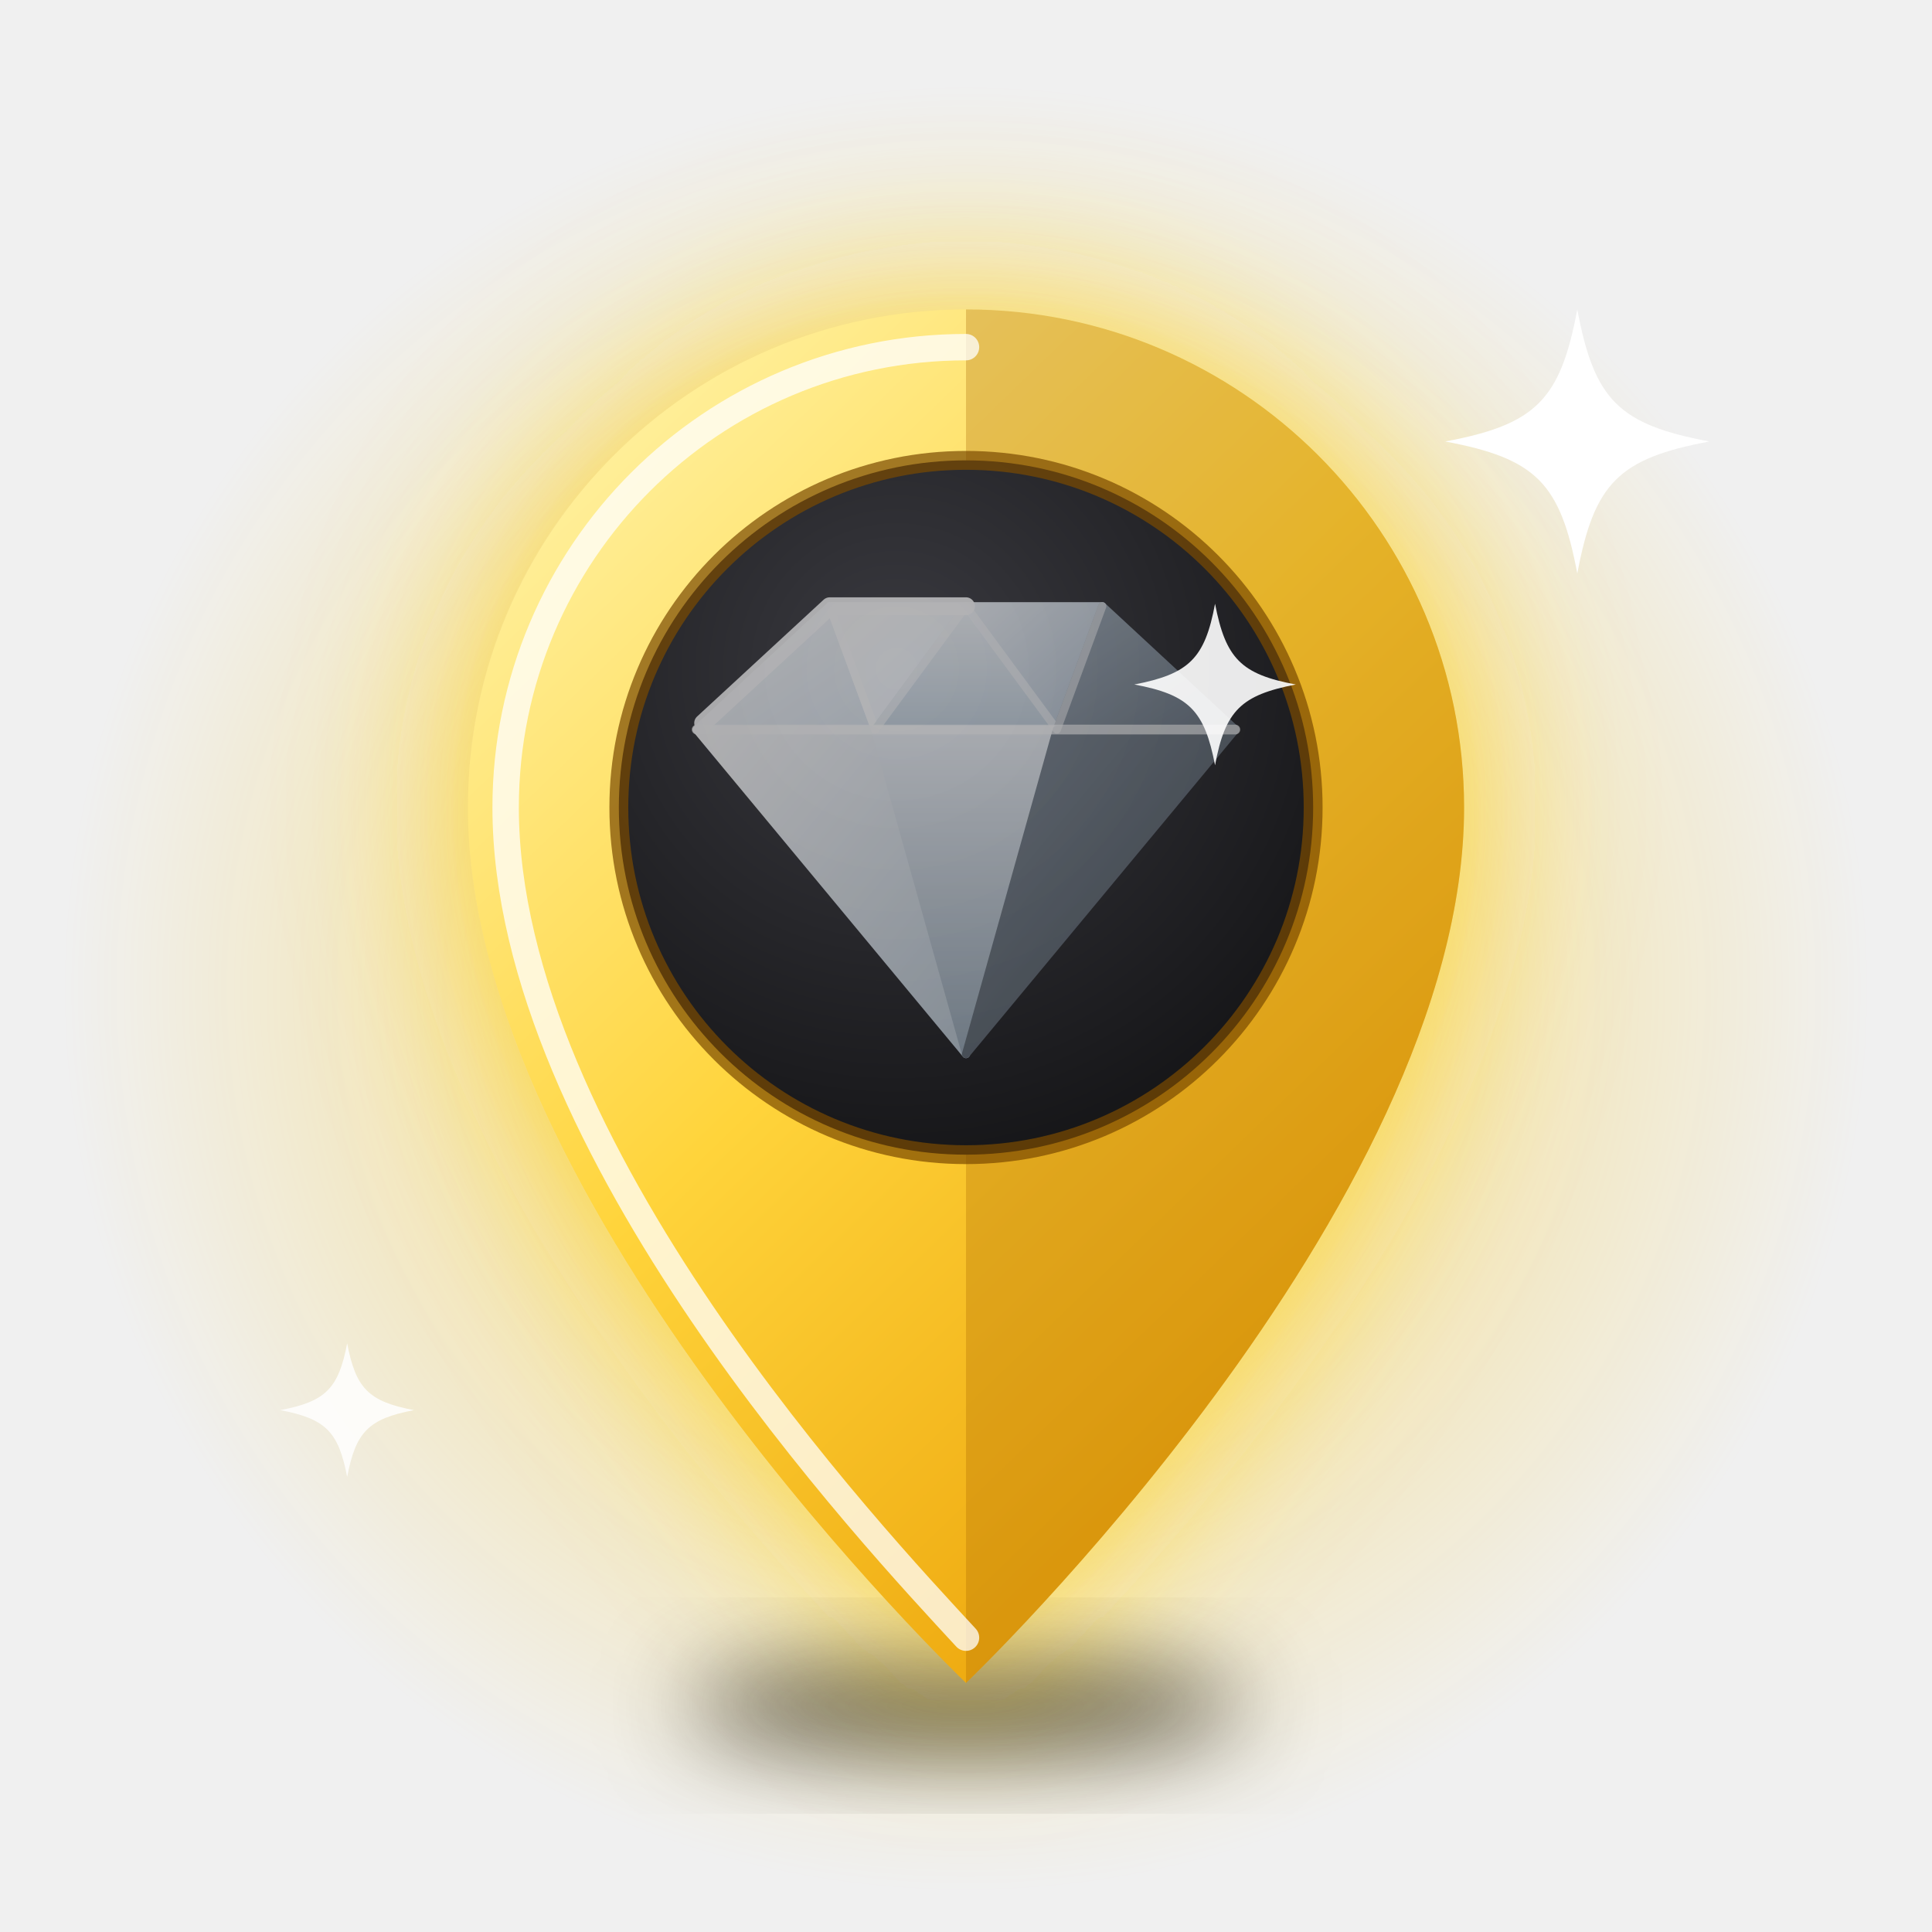
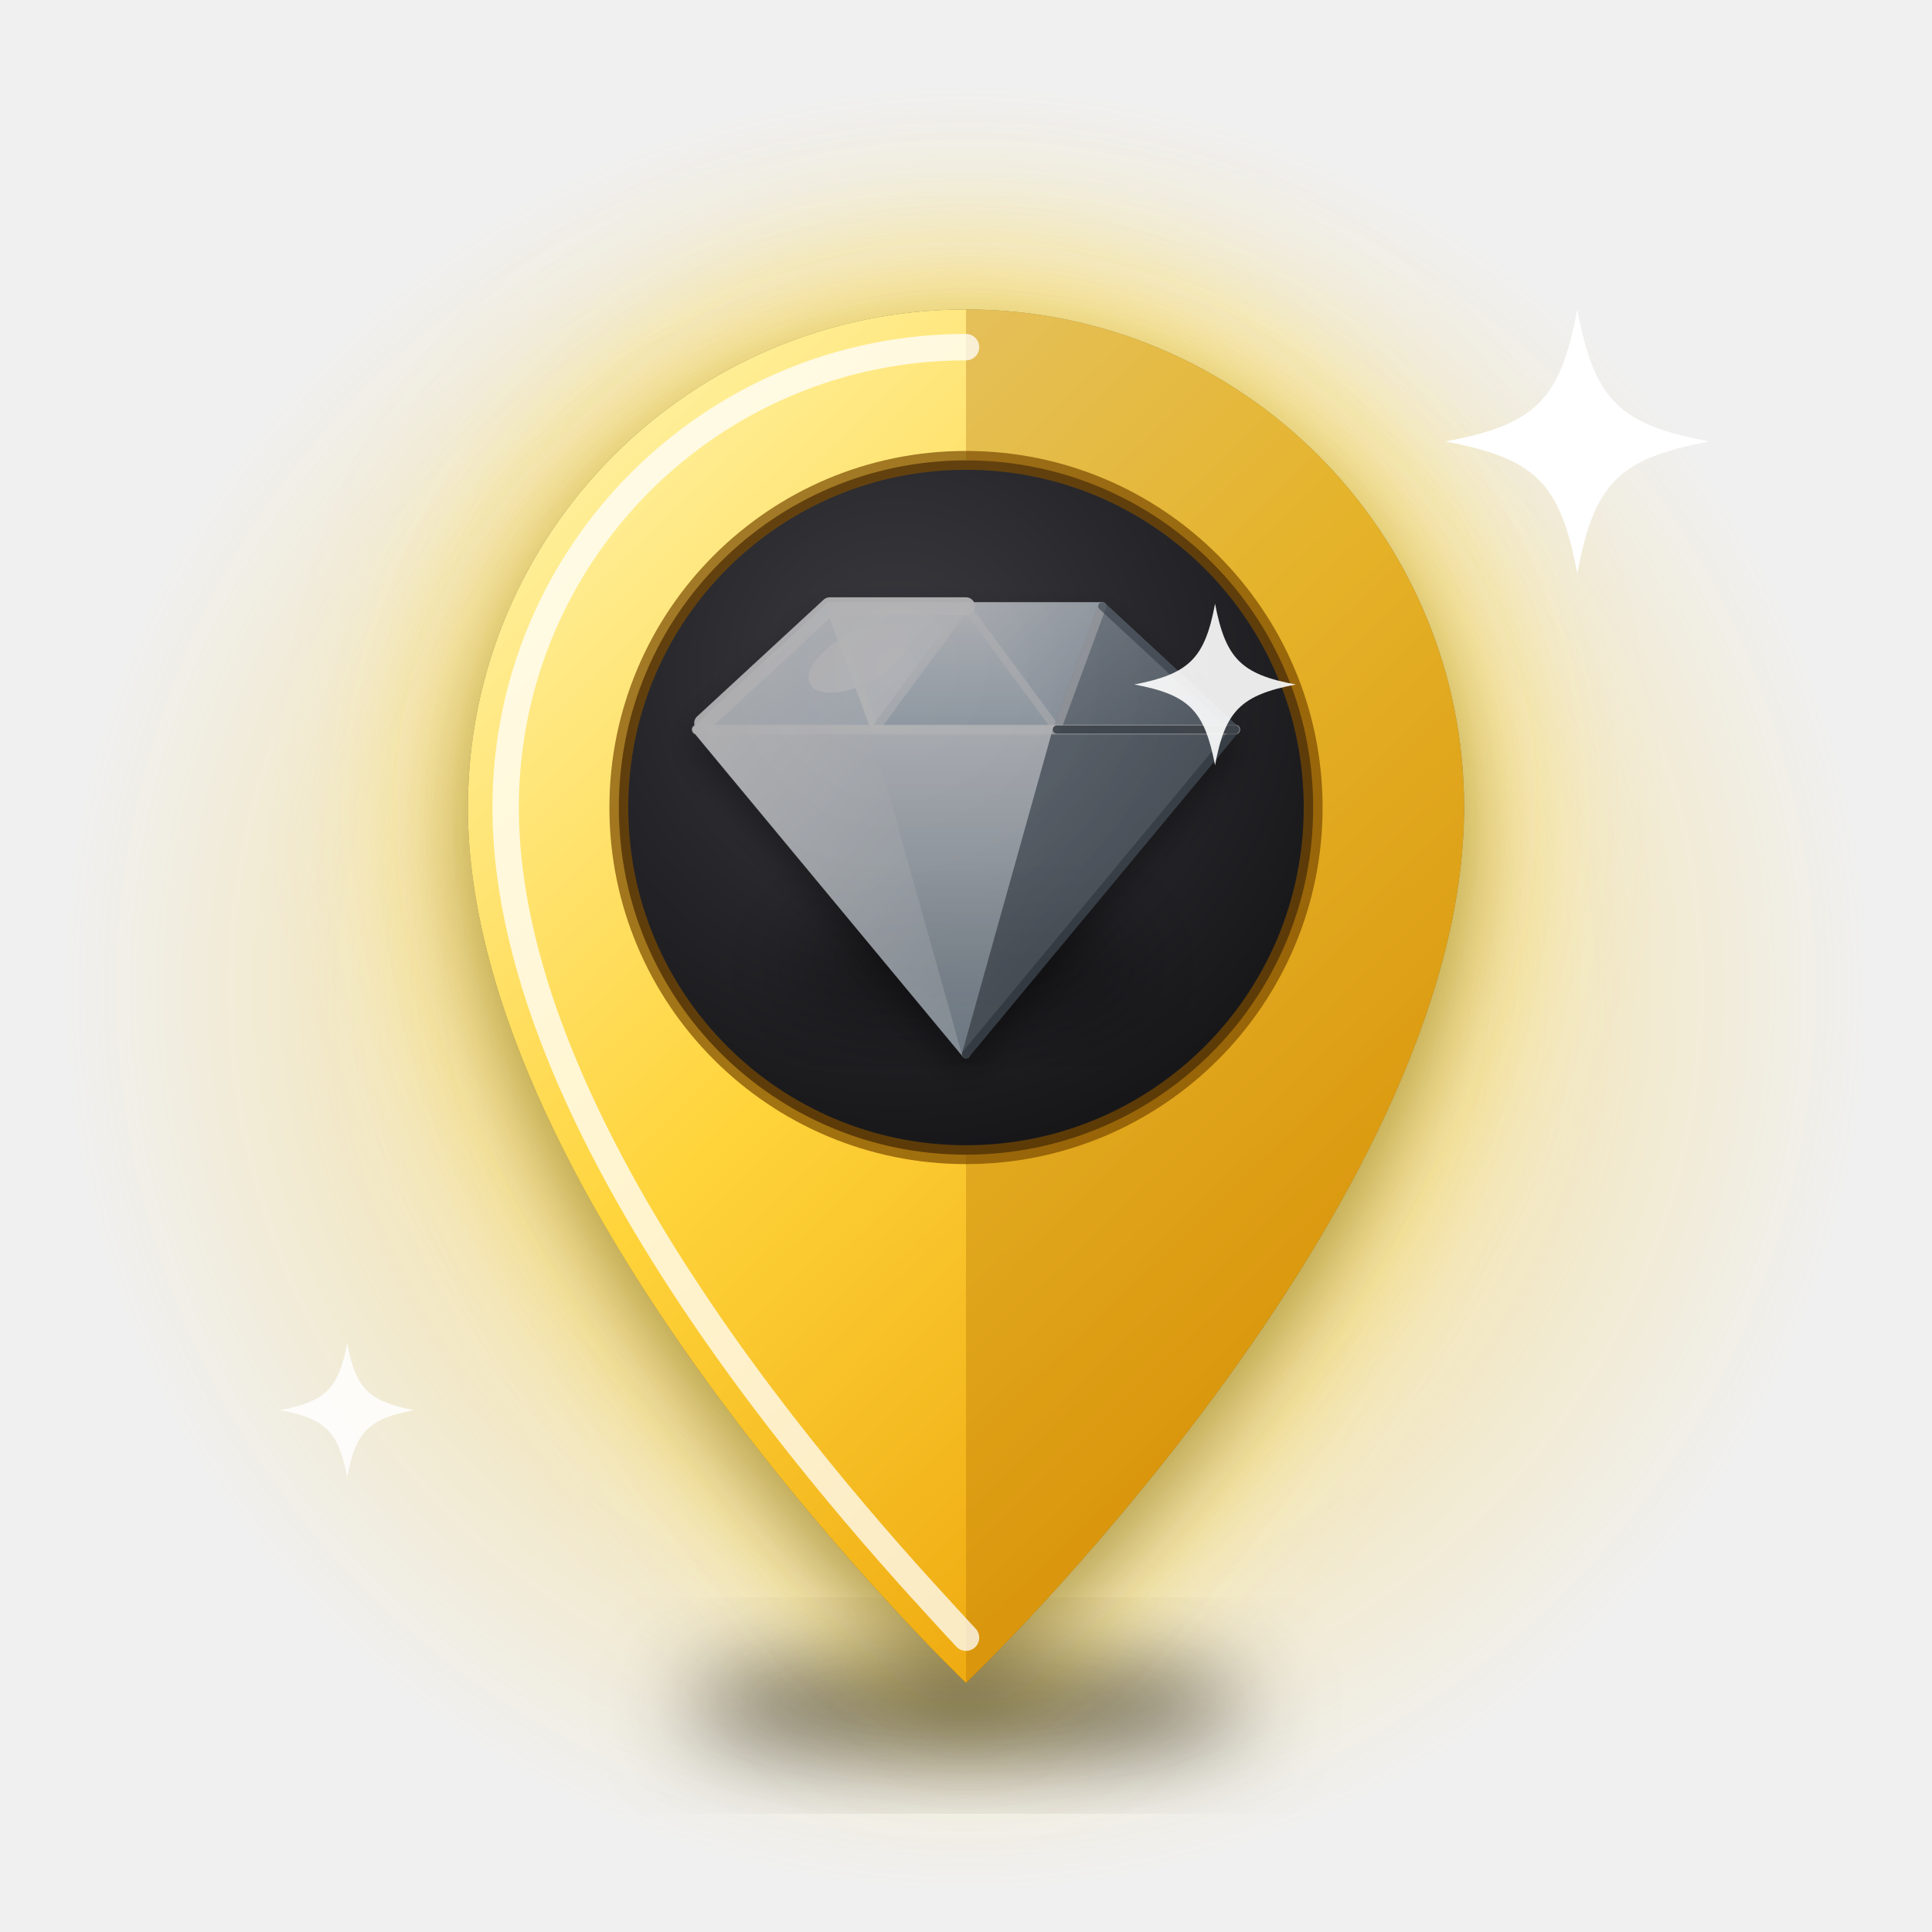
<svg xmlns="http://www.w3.org/2000/svg" viewBox="0 0 512 512" role="img" aria-label="The Zone">
  <defs>
    <linearGradient id="bg" x1=".1" y1="0" x2=".9" y2="1">
      <stop offset="0" stop-color="#4a4a50" />
      <stop offset=".5" stop-color="#26262a" />
      <stop offset="1" stop-color="#0c0c0d" />
    </linearGradient>
    <radialGradient id="glow" cx=".3" cy=".18" r=".7">
      <stop offset="0" stop-color="#fff" stop-opacity=".22" />
      <stop offset=".6" stop-color="#fff" stop-opacity="0" />
    </radialGradient>
    <linearGradient id="rim" x1="0" y1="0" x2="0" y2="1">
      <stop offset="0" stop-color="#fff" stop-opacity=".35" />
      <stop offset=".35" stop-color="#fff" stop-opacity="0" />
    </linearGradient>
    <radialGradient id="halo" cx=".5" cy=".5" r=".5">
      <stop offset="0" stop-color="#ffe14d" stop-opacity=".7" />
      <stop offset=".45" stop-color="#ffc400" stop-opacity=".3" />
      <stop offset="1" stop-color="#ffc400" stop-opacity="0" />
    </radialGradient>
    <linearGradient id="pin" x1=".15" y1="0" x2=".85" y2="1">
      <stop offset="0" stop-color="#fff3a8" />
      <stop offset=".45" stop-color="#ffd43b" />
      <stop offset="1" stop-color="#e89a00" />
    </linearGradient>
    <radialGradient id="well" cx=".4" cy=".3" r=".8">
      <stop offset="0" stop-color="#3a3a40" />
      <stop offset="1" stop-color="#121214" />
    </radialGradient>
    <linearGradient id="c1" x1="0" y1="0" x2="1" y2="1">
      <stop offset="0" stop-color="#ffffff" />
      <stop offset="1" stop-color="#dce6ef" />
    </linearGradient>
    <linearGradient id="c2" x1="0" y1="0" x2="1" y2="1">
      <stop offset="0" stop-color="#ffffff" />
      <stop offset="1" stop-color="#eef5fb" />
    </linearGradient>
    <linearGradient id="c3" x1="0" y1="0" x2="0" y2="1">
      <stop offset="0" stop-color="#f4f8fb" />
      <stop offset="1" stop-color="#c3d2de" />
    </linearGradient>
    <linearGradient id="c4" x1="0" y1="0" x2="1" y2="1">
      <stop offset="0" stop-color="#eef3f8" />
      <stop offset="1" stop-color="#b3c2d1" />
    </linearGradient>
    <linearGradient id="c5" x1="0" y1="0" x2="1" y2="1">
      <stop offset="0" stop-color="#9aa7b3" />
      <stop offset="1" stop-color="#687481" />
    </linearGradient>
    <linearGradient id="p1" x1="0" y1="0" x2="1" y2="1">
      <stop offset="0" stop-color="#ffffff" />
      <stop offset="1" stop-color="#c3d1dd" />
    </linearGradient>
    <linearGradient id="p2" x1="0" y1="0" x2="0" y2="1">
      <stop offset="0" stop-color="#eef3f8" />
      <stop offset="1" stop-color="#9eafbe" />
    </linearGradient>
    <linearGradient id="p3" x1="0" y1="0" x2="1" y2="1">
      <stop offset="0" stop-color="#7c8894" />
      <stop offset="1" stop-color="#48515a" />
    </linearGradient>
    <filter id="soft" x="-30%" y="-60%" width="160%" height="220%">
      <feGaussianBlur stdDeviation="12" />
    </filter>
    <filter id="shine" x="-40%" y="-40%" width="180%" height="180%">
      <feGaussianBlur stdDeviation="22" />
    </filter>
+     <filter id="drop" x="-60%" y="-60%" width="220%" height="220%">
+       <feDropShadow dx="0" dy="10" stdDeviation="10" flood-color="#000" flood-opacity=".55" />
+     </filter>
  </defs>
  <ellipse cx="256" cy="452" rx="74" ry="13" fill="#000" opacity=".65" filter="url(#soft)" />
  <circle cx="256" cy="262" r="240" fill="url(#halo)" />
  <path d="M256 446C256 446 124 320 124 214A132 132 0 1 1 388 214C388 320 256 446 256 446Z" fill="#ffd21f" opacity=".8" filter="url(#shine)" />
+   <path d="M256 446C256 446 124 320 124 214A132 132 0 1 1 388 214C388 320 256 446 256 446Z" fill="#000" opacity=".5" filter="url(#drop)" />
  <path d="M256 446C256 446 124 320 124 214A132 132 0 1 1 388 214C388 320 256 446 256 446Z" fill="url(#pin)" />
  <path d="M256 82A132 132 0 0 1 388 214C388 320 256 446 256 446Z" fill="#a86400" opacity=".3" />
  <path d="M256 434C232 408 134 304 134 214A122 122 0 0 1 256 92" fill="none" stroke="#fff" stroke-width="7" stroke-linecap="round" opacity=".75" />
  <circle cx="256" cy="214" r="92" fill="url(#well)" />
  <circle cx="256" cy="214" r="92" fill="none" stroke="#7a4a00" stroke-width="5" opacity=".7" />
+   <ellipse cx="256" cy="256" rx="46" ry="12" fill="#000" opacity=".5" filter="url(#soft)" />
  <g transform="translate(256 220)">
    <g>
      <animateTransform attributeName="transform" type="scale" values="1 1;0.08 1;-1 1;-0.08 1;1 1" keyTimes="0;0.25;0.5;0.75;1" dur="3.2s" calcMode="linear" repeatCount="indefinite" />
-       <g transform="scale(.43) translate(-256 -278)" opacity=".62">
+       <g transform="scale(.43) translate(-256 -278)" opacity=".62" filter="url(#drop)">
        <g stroke-linejoin="round" stroke-width="5">
          <path d="M90 216 172 140 200 216Z" fill="url(#c1)" stroke="url(#c1)" />
          <path d="M172 140H256L200 216Z" fill="url(#c2)" stroke="url(#c2)" />
          <path d="M256 140 312 216H200Z" fill="url(#c3)" stroke="url(#c3)" />
          <path d="M256 140H340L312 216Z" fill="url(#c4)" stroke="url(#c4)" />
          <path d="M340 140 422 216H312Z" fill="url(#c5)" stroke="url(#c5)" />
          <path d="M90 216H200L256 416Z" fill="url(#p1)" stroke="url(#p1)" />
          <path d="M200 216H312L256 416Z" fill="url(#p2)" stroke="url(#p2)" />
          <path d="M312 216H422L256 416Z" fill="url(#p3)" stroke="url(#p3)" />
        </g>
-         <g fill="none" stroke="#fff" stroke-linecap="round" stroke-linejoin="round">
-           <path d="M172 140 200 216 256 140 312 216 340 140" stroke-width="5" opacity=".55" />
-           <path d="M90 216H422" stroke-width="6" opacity=".7" />
-           <path d="M94 212 172 140H256" stroke-width="11" opacity=".95" />
+         <g fill="none" stroke-linecap="round" stroke-linejoin="round">
+           <path d="M172 140 200 216 256 140 312 216 340 140" stroke="#fff" stroke-width="5" opacity=".55" />
+           <path d="M90 216H422" stroke="#fff" stroke-width="6" opacity=".7" />
+           <path d="M94 212 172 140H256" stroke="#fff" stroke-width="11" opacity=".95" />
+           <path d="M340 140 422 216 312 216" stroke="#3e4a56" stroke-width="5" opacity=".6" />
+           <path d="M312 216 422 216 256 416" stroke="#2c3640" stroke-width="5" opacity=".55" />
        </g>
+         <ellipse cx="190" cy="172" rx="34" ry="16" fill="#fff" opacity=".8" transform="rotate(-28 190 172)" />
      </g>
    </g>
  </g>
  <path d="M418 82c4.500 24 11 30.500 35 35-24 4.500-30.500 11-35 35-4.500-24-11-30.500-35-35 24-4.500 30.500-11 35-35Z" fill="#fff" />
  <path d="M92 356c2.300 12 5.700 15.400 17.700 17.700-12 2.300-15.400 5.700-17.700 17.700-2.300-12-5.700-15.400-17.700-17.700 12-2.300 15.400-5.700 17.700-17.700Z" fill="#fff" opacity=".85" />
  <path d="M322 160c2.800 14.500 6.900 18.700 21.400 21.400-14.500 2.800-18.700 6.900-21.400 21.400-2.800-14.500-6.900-18.700-21.400-21.400 14.500-2.800 18.700-6.900 21.400-21.400Z" fill="#fff" opacity=".9" />
</svg>
